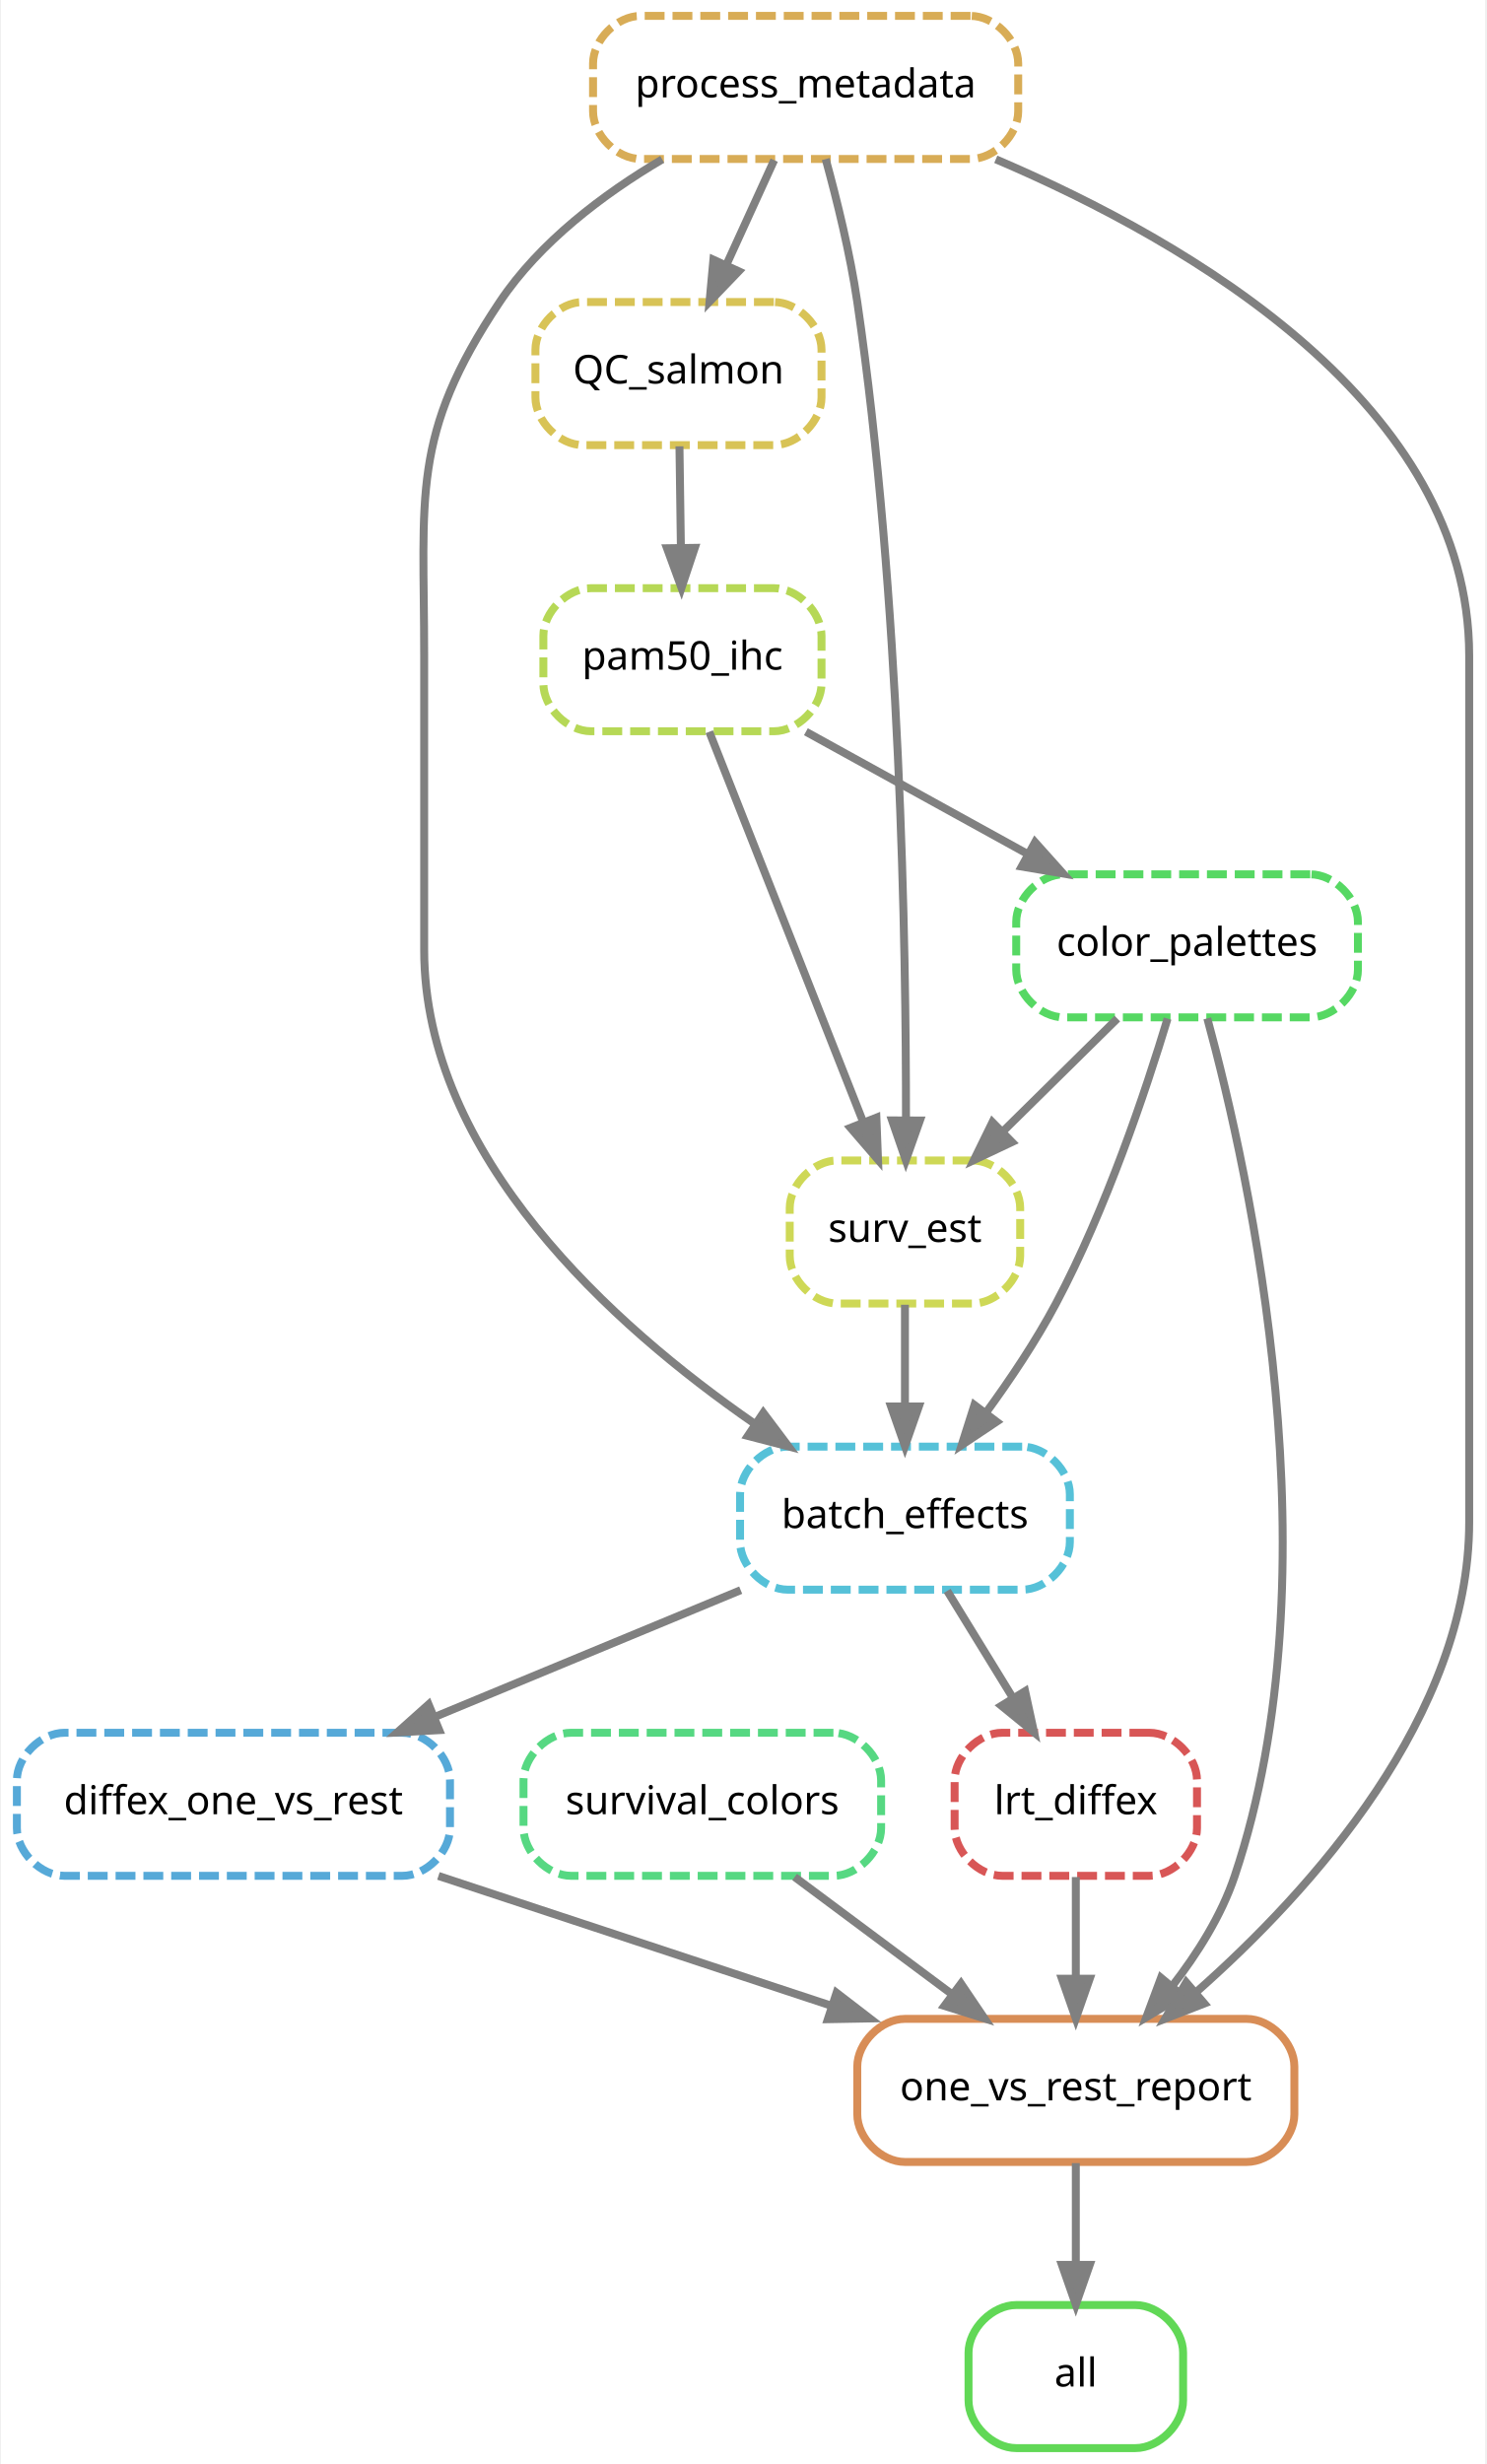
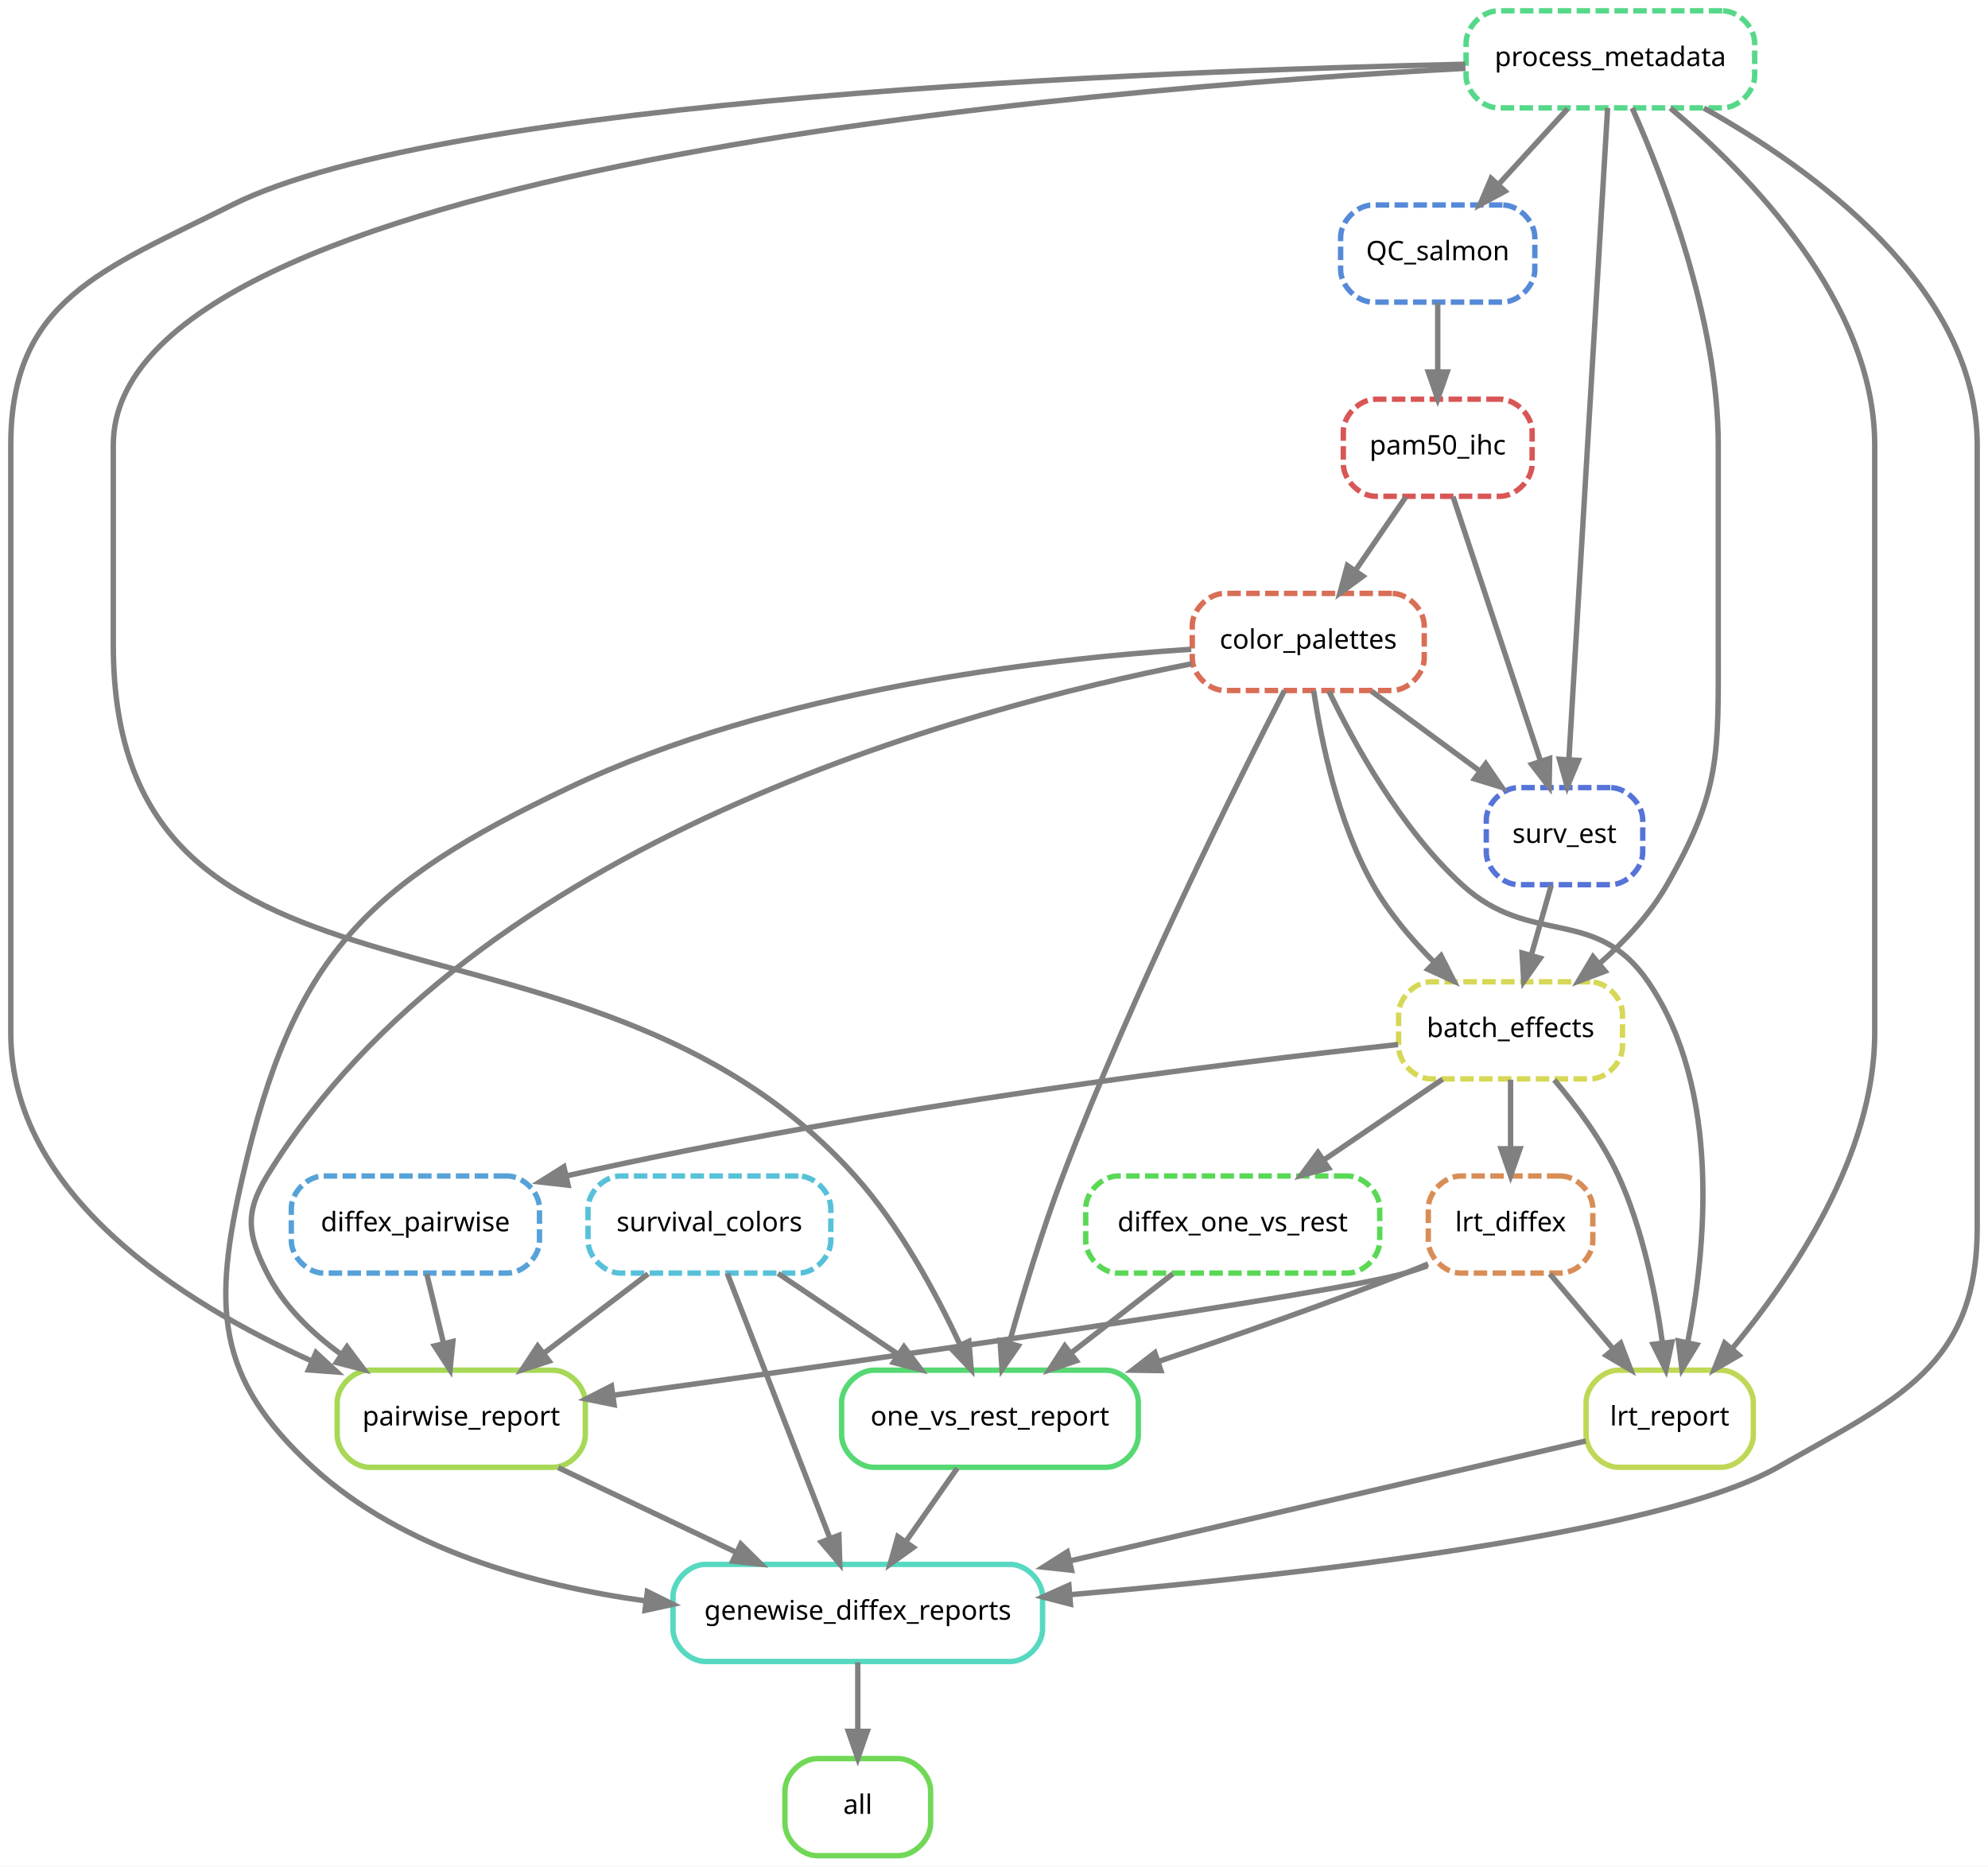
- <svg xmlns="http://www.w3.org/2000/svg" width="374pt" height="620pt" viewBox="0.00 0.00 373.50 620.00">
-   <g id="graph0" class="graph" transform="scale(1 1) rotate(0) translate(4 616)">
-     <polygon fill="white" stroke="transparent" points="-4,4 -4,-616 369.5,-616 369.5,4 -4,4" />
+ <svg xmlns="http://www.w3.org/2000/svg" width="737pt" height="692pt" viewBox="0.00 0.00 737.00 692.00">
+   <g id="graph0" class="graph" transform="scale(1 1) rotate(0) translate(4 688)">
+     <polygon fill="white" stroke="transparent" points="-4,4 -4,-688 733,-688 733,4 -4,4" />
    <g id="node1" class="node">
-       <path fill="none" stroke="#61d856" stroke-width="2" d="M281.5,-36C281.5,-36 251.5,-36 251.5,-36 245.5,-36 239.5,-30 239.5,-24 239.5,-24 239.5,-12 239.5,-12 239.5,-6 245.5,0 251.5,0 251.5,0 281.5,0 281.5,0 287.5,0 293.5,-6 293.5,-12 293.5,-12 293.5,-24 293.5,-24 293.5,-30 287.5,-36 281.5,-36" />
-       <text text-anchor="middle" x="266.5" y="-15.5" font-family="sans" font-size="10.00">all</text>
+       <path fill="none" stroke="#d86e56" stroke-width="2" stroke-dasharray="5,2" d="M512,-468C512,-468 450,-468 450,-468 444,-468 438,-462 438,-456 438,-456 438,-444 438,-444 438,-438 444,-432 450,-432 450,-432 512,-432 512,-432 518,-432 524,-438 524,-444 524,-444 524,-456 524,-456 524,-462 518,-468 512,-468" />
+       <text text-anchor="middle" x="481" y="-447.5" font-family="sans" font-size="10.00">color_palettes</text>
+     </g>
+     <g id="node3" class="node">
+       <path fill="none" stroke="#d6d856" stroke-width="2" stroke-dasharray="5,2" d="M585.5,-324C585.5,-324 526.5,-324 526.5,-324 520.5,-324 514.5,-318 514.5,-312 514.5,-312 514.5,-300 514.5,-300 514.5,-294 520.5,-288 526.5,-288 526.5,-288 585.5,-288 585.5,-288 591.5,-288 597.5,-294 597.5,-300 597.5,-300 597.5,-312 597.5,-312 597.5,-318 591.5,-324 585.5,-324" />
+       <text text-anchor="middle" x="556" y="-303.5" font-family="sans" font-size="10.00">batch_effects</text>
+     </g>
+     <g id="edge3" class="edge">
+       <path fill="none" stroke="grey" stroke-width="2" d="M483.01,-431.97C485.79,-413.31 492,-382.98 505,-360 510.93,-349.51 519.42,-339.56 527.77,-331.16" />
+       <polygon fill="grey" stroke="grey" stroke-width="2" points="530.22,-333.67 535.01,-324.22 525.37,-328.61 530.22,-333.67" />
+     </g>
+     <g id="node4" class="node">
+       <path fill="none" stroke="#a7d856" stroke-width="2" d="M201,-180C201,-180 133,-180 133,-180 127,-180 121,-174 121,-168 121,-168 121,-156 121,-156 121,-150 127,-144 133,-144 133,-144 201,-144 201,-144 207,-144 213,-150 213,-156 213,-156 213,-168 213,-168 213,-174 207,-180 201,-180" />
+       <text text-anchor="middle" x="167" y="-159.5" font-family="sans" font-size="10.00">pairwise_report</text>
+     </g>
+     <g id="edge8" class="edge">
+       <path fill="none" stroke="grey" stroke-width="2" d="M437.78,-441.9C354.06,-425.55 171.32,-376.64 95,-252 86.64,-238.35 87.78,-230.28 95,-216 101.14,-203.86 111.52,-193.82 122.51,-185.86" />
+       <polygon fill="grey" stroke="grey" stroke-width="2" points="124.62,-188.66 130.97,-180.19 120.72,-182.85 124.62,-188.66" />
+     </g>
+     <g id="node8" class="node">
+       <path fill="none" stroke="#56d8c1" stroke-width="2" d="M370.5,-108C370.5,-108 257.5,-108 257.5,-108 251.5,-108 245.5,-102 245.5,-96 245.5,-96 245.5,-84 245.5,-84 245.5,-78 251.5,-72 257.5,-72 257.5,-72 370.5,-72 370.5,-72 376.5,-72 382.5,-78 382.5,-84 382.5,-84 382.5,-96 382.5,-96 382.5,-102 376.5,-108 370.5,-108" />
+       <text text-anchor="middle" x="314" y="-87.5" font-family="sans" font-size="10.00">genewise_diffex_reports</text>
+     </g>
+     <g id="edge13" class="edge">
+       <path fill="none" stroke="grey" stroke-width="2" d="M437.62,-447.29C381.78,-443.62 282.91,-432.11 207,-396 131.51,-360.09 104.75,-333.46 86,-252 74.93,-203.89 75.55,-177.31 112,-144 145.38,-113.5 194.18,-100.13 235.45,-94.45" />
+       <polygon fill="grey" stroke="grey" stroke-width="2" points="236,-97.91 245.49,-93.2 235.14,-90.96 236,-97.91" />
+     </g>
+     <g id="node9" class="node">
+       <path fill="none" stroke="#bed856" stroke-width="2" d="M634,-180C634,-180 596,-180 596,-180 590,-180 584,-174 584,-168 584,-168 584,-156 584,-156 584,-150 590,-144 596,-144 596,-144 634,-144 634,-144 640,-144 646,-150 646,-156 646,-156 646,-168 646,-168 646,-174 640,-180 634,-180" />
+       <text text-anchor="middle" x="615" y="-159.5" font-family="sans" font-size="10.00">lrt_report</text>
+     </g>
+     <g id="edge19" class="edge">
+       <path fill="none" stroke="grey" stroke-width="2" d="M488.68,-431.71C498.02,-412.26 515.39,-380.68 538,-360 563.52,-336.65 587.46,-352.54 607,-324 634.36,-284.03 628.38,-224.5 621.64,-190.14" />
+       <polygon fill="grey" stroke="grey" stroke-width="2" points="625.05,-189.39 619.55,-180.34 618.21,-190.85 625.05,-189.39" />
+     </g>
+     <g id="node12" class="node">
+       <path fill="none" stroke="#56d873" stroke-width="2" d="M406,-180C406,-180 320,-180 320,-180 314,-180 308,-174 308,-168 308,-168 308,-156 308,-156 308,-150 314,-144 320,-144 320,-144 406,-144 406,-144 412,-144 418,-150 418,-156 418,-156 418,-168 418,-168 418,-174 412,-180 406,-180" />
+       <text text-anchor="middle" x="363" y="-159.5" font-family="sans" font-size="10.00">one_vs_rest_report</text>
+     </g>
+     <g id="edge27" class="edge">
+       <path fill="none" stroke="grey" stroke-width="2" d="M472.15,-431.95C454.85,-398.22 416,-320.31 390,-252 382.22,-231.56 375.12,-207.84 370.15,-190.03" />
+       <polygon fill="grey" stroke="grey" stroke-width="2" points="373.5,-189.02 367.48,-180.3 366.75,-190.87 373.5,-189.02" />
+     </g>
+     <g id="node15" class="node">
+       <path fill="none" stroke="#5673d8" stroke-width="2" stroke-dasharray="5,2" d="M593,-396C593,-396 559,-396 559,-396 553,-396 547,-390 547,-384 547,-384 547,-372 547,-372 547,-366 553,-360 559,-360 559,-360 593,-360 593,-360 599,-360 605,-366 605,-372 605,-372 605,-384 605,-384 605,-390 599,-396 593,-396" />
+       <text text-anchor="middle" x="576" y="-375.5" font-family="sans" font-size="10.00">surv_est</text>
+     </g>
+     <g id="edge32" class="edge">
+       <path fill="none" stroke="grey" stroke-width="2" d="M504.48,-431.7C516.56,-422.8 531.45,-411.82 544.52,-402.2" />
+       <polygon fill="grey" stroke="grey" stroke-width="2" points="546.81,-404.85 552.79,-396.1 542.66,-399.22 546.81,-404.85" />
    </g>
    <g id="node2" class="node">
-       <path fill="none" stroke="#56d863" stroke-width="2" stroke-dasharray="5,2" d="M325.5,-396C325.5,-396 263.5,-396 263.5,-396 257.5,-396 251.5,-390 251.5,-384 251.5,-384 251.5,-372 251.5,-372 251.5,-366 257.5,-360 263.5,-360 263.5,-360 325.5,-360 325.5,-360 331.5,-360 337.5,-366 337.5,-372 337.5,-372 337.5,-384 337.5,-384 337.5,-390 331.5,-396 325.5,-396" />
-       <text text-anchor="middle" x="294.5" y="-375.5" font-family="sans" font-size="10.00">color_palettes</text>
+       <path fill="none" stroke="#d88d56" stroke-width="2" stroke-dasharray="5,2" d="M574.5,-252C574.5,-252 537.5,-252 537.5,-252 531.5,-252 525.5,-246 525.5,-240 525.5,-240 525.5,-228 525.5,-228 525.5,-222 531.5,-216 537.5,-216 537.5,-216 574.5,-216 574.5,-216 580.5,-216 586.5,-222 586.5,-228 586.5,-228 586.5,-240 586.5,-240 586.5,-246 580.5,-252 574.5,-252" />
+       <text text-anchor="middle" x="556" y="-231.5" font-family="sans" font-size="10.00">lrt_diffex</text>
    </g>
-     <g id="node4" class="node">
-       <path fill="none" stroke="#d88d56" stroke-width="2" d="M309.5,-108C309.5,-108 223.5,-108 223.5,-108 217.5,-108 211.5,-102 211.5,-96 211.5,-96 211.5,-84 211.5,-84 211.5,-78 217.5,-72 223.5,-72 223.5,-72 309.5,-72 309.5,-72 315.5,-72 321.5,-78 321.5,-84 321.5,-84 321.5,-96 321.5,-96 321.5,-102 315.5,-108 309.5,-108" />
-       <text text-anchor="middle" x="266.5" y="-87.5" font-family="sans" font-size="10.00">one_vs_rest_report</text>
+     <g id="edge9" class="edge">
+       <path fill="none" stroke="grey" stroke-width="2" d="M525.19,-218.7C522.45,-217.7 519.7,-216.78 517,-216 489.36,-208.03 314.93,-183.37 223.22,-170.69" />
+       <polygon fill="grey" stroke="grey" stroke-width="2" points="223.65,-167.22 213.26,-169.32 222.69,-174.15 223.65,-167.22" />
    </g>
-     <g id="edge3" class="edge">
-       <path fill="none" stroke="grey" stroke-width="2" d="M299.59,-359.75C310.32,-320.31 332.3,-221.01 306.5,-144 303.15,-134 297.08,-124.38 290.67,-116.14" />
-       <polygon fill="grey" stroke="grey" stroke-width="2" points="293.32,-113.85 284.23,-108.4 287.94,-118.33 293.32,-113.85" />
+     <g id="edge21" class="edge">
+       <path fill="none" stroke="grey" stroke-width="2" d="M570.58,-215.7C577.66,-207.3 586.28,-197.07 594.05,-187.86" />
+       <polygon fill="grey" stroke="grey" stroke-width="2" points="596.81,-190.01 600.58,-180.1 591.46,-185.49 596.81,-190.01" />
+     </g>
+     <g id="edge28" class="edge">
+       <path fill="none" stroke="grey" stroke-width="2" d="M525.44,-219.4C522.6,-218.22 519.75,-217.07 517,-216 487.18,-204.39 453.64,-192.69 425.48,-183.25" />
+       <polygon fill="grey" stroke="grey" stroke-width="2" points="426.36,-179.85 415.77,-180 424.14,-186.49 426.36,-179.85" />
+     </g>
+     <g id="edge2" class="edge">
+       <path fill="none" stroke="grey" stroke-width="2" d="M556,-287.7C556,-279.98 556,-270.71 556,-262.11" />
+       <polygon fill="grey" stroke="grey" stroke-width="2" points="559.5,-262.1 556,-252.1 552.5,-262.1 559.5,-262.1" />
+     </g>
+     <g id="edge20" class="edge">
+       <path fill="none" stroke="grey" stroke-width="2" d="M572.2,-287.63C580.49,-277.84 590.06,-265 596,-252 605,-232.3 609.81,-208.17 612.33,-190.01" />
+       <polygon fill="grey" stroke="grey" stroke-width="2" points="615.81,-190.45 613.57,-180.09 608.86,-189.58 615.81,-190.45" />
+     </g>
+     <g id="node11" class="node">
+       <path fill="none" stroke="#56a2d8" stroke-width="2" stroke-dasharray="5,2" d="M184,-252C184,-252 116,-252 116,-252 110,-252 104,-246 104,-240 104,-240 104,-228 104,-228 104,-222 110,-216 116,-216 116,-216 184,-216 184,-216 190,-216 196,-222 196,-228 196,-228 196,-240 196,-240 196,-246 190,-252 184,-252" />
+       <text text-anchor="middle" x="150" y="-231.5" font-family="sans" font-size="10.00">diffex_pairwise</text>
+     </g>
+     <g id="edge24" class="edge">
+       <path fill="none" stroke="grey" stroke-width="2" d="M514.29,-300.75C449.95,-293.75 322.6,-278.13 205.89,-252.02" />
+       <polygon fill="grey" stroke="grey" stroke-width="2" points="206.6,-248.59 196.08,-249.79 205.05,-255.42 206.6,-248.59" />
+     </g>
+     <g id="node13" class="node">
+       <path fill="none" stroke="#59d856" stroke-width="2" stroke-dasharray="5,2" d="M495.5,-252C495.5,-252 410.5,-252 410.5,-252 404.5,-252 398.5,-246 398.5,-240 398.5,-240 398.5,-228 398.5,-228 398.5,-222 404.5,-216 410.5,-216 410.5,-216 495.5,-216 495.5,-216 501.5,-216 507.5,-222 507.5,-228 507.5,-228 507.5,-240 507.5,-240 507.5,-246 501.5,-252 495.5,-252" />
+       <text text-anchor="middle" x="453" y="-231.5" font-family="sans" font-size="10.00">diffex_one_vs_rest</text>
+     </g>
+     <g id="edge30" class="edge">
+       <path fill="none" stroke="grey" stroke-width="2" d="M530.8,-287.88C517.59,-278.89 501.21,-267.76 486.89,-258.03" />
+       <polygon fill="grey" stroke="grey" stroke-width="2" points="488.53,-254.92 478.29,-252.19 484.6,-260.71 488.53,-254.92" />
+     </g>
+     <g id="edge17" class="edge">
+       <path fill="none" stroke="grey" stroke-width="2" d="M202.96,-143.88C222.88,-134.39 247.82,-122.51 269.02,-112.42" />
+       <polygon fill="grey" stroke="grey" stroke-width="2" points="270.63,-115.53 278.16,-108.07 267.62,-109.21 270.63,-115.53" />
+     </g>
+     <g id="node5" class="node">
+       <path fill="none" stroke="#70d856" stroke-width="2" d="M329,-36C329,-36 299,-36 299,-36 293,-36 287,-30 287,-24 287,-24 287,-12 287,-12 287,-6 293,0 299,0 299,0 329,0 329,0 335,0 341,-6 341,-12 341,-12 341,-24 341,-24 341,-30 335,-36 329,-36" />
+       <text text-anchor="middle" x="314" y="-15.5" font-family="sans" font-size="10.00">all</text>
+     </g>
+     <g id="node6" class="node">
+       <path fill="none" stroke="#d85656" stroke-width="2" stroke-dasharray="5,2" d="M552,-540C552,-540 506,-540 506,-540 500,-540 494,-534 494,-528 494,-528 494,-516 494,-516 494,-510 500,-504 506,-504 506,-504 552,-504 552,-504 558,-504 564,-510 564,-516 564,-516 564,-528 564,-528 564,-534 558,-540 552,-540" />
+       <text text-anchor="middle" x="529" y="-519.5" font-family="sans" font-size="10.00">pam50_ihc</text>
+     </g>
+     <g id="edge1" class="edge">
+       <path fill="none" stroke="grey" stroke-width="2" d="M517.13,-503.7C511.5,-495.47 504.65,-485.48 498.43,-476.42" />
+       <polygon fill="grey" stroke="grey" stroke-width="2" points="501.27,-474.37 492.73,-468.1 495.5,-478.33 501.27,-474.37" />
+     </g>
+     <g id="edge31" class="edge">
+       <path fill="none" stroke="grey" stroke-width="2" d="M534.67,-503.87C542.71,-479.56 557.52,-434.82 567.06,-406.01" />
+       <polygon fill="grey" stroke="grey" stroke-width="2" points="570.49,-406.78 570.31,-396.19 563.85,-404.58 570.49,-406.78" />
    </g>
    <g id="node7" class="node">
-       <path fill="none" stroke="#56c1d8" stroke-width="2" stroke-dasharray="5,2" d="M253,-252C253,-252 194,-252 194,-252 188,-252 182,-246 182,-240 182,-240 182,-228 182,-228 182,-222 188,-216 194,-216 194,-216 253,-216 253,-216 259,-216 265,-222 265,-228 265,-228 265,-240 265,-240 265,-246 259,-252 253,-252" />
-       <text text-anchor="middle" x="223.5" y="-231.5" font-family="sans" font-size="10.00">batch_effects</text>
+       <path fill="none" stroke="#56c1d8" stroke-width="2" stroke-dasharray="5,2" d="M292,-252C292,-252 226,-252 226,-252 220,-252 214,-246 214,-240 214,-240 214,-228 214,-228 214,-222 220,-216 226,-216 226,-216 292,-216 292,-216 298,-216 304,-222 304,-228 304,-228 304,-240 304,-240 304,-246 298,-252 292,-252" />
+       <text text-anchor="middle" x="259" y="-231.5" font-family="sans" font-size="10.00">survival_colors</text>
    </g>
-     <g id="edge9" class="edge">
-       <path fill="none" stroke="grey" stroke-width="2" d="M289.59,-359.69C284.04,-341.31 274.11,-311.72 261.5,-288 256.48,-278.55 249.99,-268.86 243.79,-260.39" />
-       <polygon fill="grey" stroke="grey" stroke-width="2" points="246.57,-258.26 237.77,-252.38 240.98,-262.47 246.57,-258.26" />
+     <g id="edge6" class="edge">
+       <path fill="none" stroke="grey" stroke-width="2" d="M236.26,-215.7C224.56,-206.8 210.14,-195.82 197.49,-186.2" />
+       <polygon fill="grey" stroke="grey" stroke-width="2" points="199.56,-183.37 189.48,-180.1 195.32,-188.94 199.56,-183.37" />
+     </g>
+     <g id="edge14" class="edge">
+       <path fill="none" stroke="grey" stroke-width="2" d="M265.63,-215.87C275.09,-191.46 292.53,-146.43 303.68,-117.64" />
+       <polygon fill="grey" stroke="grey" stroke-width="2" points="306.99,-118.78 307.34,-108.19 300.47,-116.25 306.99,-118.78" />
+     </g>
+     <g id="edge25" class="edge">
+       <path fill="none" stroke="grey" stroke-width="2" d="M284.44,-215.88C297.79,-206.89 314.32,-195.76 328.78,-186.03" />
+       <polygon fill="grey" stroke="grey" stroke-width="2" points="331.12,-188.68 337.46,-180.19 327.21,-182.87 331.12,-188.68" />
+     </g>
+     <g id="edge11" class="edge">
+       <path fill="none" stroke="grey" stroke-width="2" d="M314,-71.7C314,-63.98 314,-54.71 314,-46.11" />
+       <polygon fill="grey" stroke="grey" stroke-width="2" points="317.5,-46.1 314,-36.1 310.5,-46.1 317.5,-46.1" />
+     </g>
+     <g id="edge15" class="edge">
+       <path fill="none" stroke="grey" stroke-width="2" d="M583.92,-153.77C539.15,-143.36 455.03,-123.8 392.55,-109.27" />
+       <polygon fill="grey" stroke="grey" stroke-width="2" points="393.25,-105.84 382.72,-106.98 391.67,-112.66 393.25,-105.84" />
    </g>
    <g id="node10" class="node">
-       <path fill="none" stroke="#ced856" stroke-width="2" stroke-dasharray="5,2" d="M240.5,-324C240.5,-324 206.5,-324 206.5,-324 200.5,-324 194.5,-318 194.5,-312 194.5,-312 194.5,-300 194.5,-300 194.5,-294 200.5,-288 206.5,-288 206.5,-288 240.5,-288 240.5,-288 246.5,-288 252.5,-294 252.5,-300 252.5,-300 252.5,-312 252.5,-312 252.5,-318 246.5,-324 240.5,-324" />
-       <text text-anchor="middle" x="223.5" y="-303.5" font-family="sans" font-size="10.00">surv_est</text>
+       <path fill="none" stroke="#568ad8" stroke-width="2" stroke-dasharray="5,2" d="M553,-612C553,-612 505,-612 505,-612 499,-612 493,-606 493,-600 493,-600 493,-588 493,-588 493,-582 499,-576 505,-576 505,-576 553,-576 553,-576 559,-576 565,-582 565,-588 565,-588 565,-600 565,-600 565,-606 559,-612 553,-612" />
+       <text text-anchor="middle" x="529" y="-591.5" font-family="sans" font-size="10.00">QC_salmon</text>
    </g>
-     <g id="edge14" class="edge">
-       <path fill="none" stroke="grey" stroke-width="2" d="M276.95,-359.7C268.27,-351.14 257.64,-340.66 248.15,-331.3" />
-       <polygon fill="grey" stroke="grey" stroke-width="2" points="250.43,-328.63 240.85,-324.1 245.51,-333.62 250.43,-328.63" />
+     <g id="edge12" class="edge">
+       <path fill="none" stroke="grey" stroke-width="2" d="M529,-575.7C529,-567.98 529,-558.71 529,-550.11" />
+       <polygon fill="grey" stroke="grey" stroke-width="2" points="532.5,-550.1 529,-540.1 525.5,-550.1 532.5,-550.1" />
    </g>
-     <g id="node3" class="node">
-       <path fill="none" stroke="#56d882" stroke-width="2" stroke-dasharray="5,2" d="M205.5,-180C205.5,-180 139.5,-180 139.5,-180 133.5,-180 127.5,-174 127.5,-168 127.5,-168 127.5,-156 127.5,-156 127.5,-150 133.5,-144 139.5,-144 139.5,-144 205.5,-144 205.5,-144 211.5,-144 217.5,-150 217.5,-156 217.5,-156 217.5,-168 217.5,-168 217.5,-174 211.5,-180 205.5,-180" />
-       <text text-anchor="middle" x="172.5" y="-159.5" font-family="sans" font-size="10.00">survival_colors</text>
+     <g id="edge7" class="edge">
+       <path fill="none" stroke="grey" stroke-width="2" d="M154.2,-215.7C156.1,-207.9 158.38,-198.51 160.48,-189.83" />
+       <polygon fill="grey" stroke="grey" stroke-width="2" points="163.89,-190.65 162.85,-180.1 157.08,-189 163.89,-190.65" />
+     </g>
+     <g id="edge16" class="edge">
+       <path fill="none" stroke="grey" stroke-width="2" d="M350.89,-143.7C345.13,-135.47 338.14,-125.48 331.79,-116.42" />
+       <polygon fill="grey" stroke="grey" stroke-width="2" points="334.58,-114.29 325.97,-108.1 328.84,-118.3 334.58,-114.29" />
+     </g>
+     <g id="edge26" class="edge">
+       <path fill="none" stroke="grey" stroke-width="2" d="M430.75,-215.7C419.42,-206.88 405.47,-196.03 393.18,-186.47" />
+       <polygon fill="grey" stroke="grey" stroke-width="2" points="395.03,-183.48 384.99,-180.1 390.74,-189.01 395.03,-183.48" />
+     </g>
+     <g id="node14" class="node">
+       <path fill="none" stroke="#56d88a" stroke-width="2" stroke-dasharray="5,2" d="M634.5,-684C634.5,-684 551.5,-684 551.5,-684 545.5,-684 539.5,-678 539.5,-672 539.5,-672 539.5,-660 539.5,-660 539.5,-654 545.5,-648 551.5,-648 551.5,-648 634.5,-648 634.5,-648 640.5,-648 646.5,-654 646.5,-660 646.5,-660 646.5,-672 646.5,-672 646.5,-678 640.5,-684 634.5,-684" />
+       <text text-anchor="middle" x="593" y="-663.5" font-family="sans" font-size="10.00">process_metadata</text>
    </g>
    <g id="edge5" class="edge">
-       <path fill="none" stroke="grey" stroke-width="2" d="M195.74,-143.7C207.69,-134.8 222.42,-123.82 235.35,-114.2" />
-       <polygon fill="grey" stroke="grey" stroke-width="2" points="237.6,-116.88 243.53,-108.1 233.42,-111.27 237.6,-116.88" />
+       <path fill="none" stroke="grey" stroke-width="2" d="M601.09,-647.95C612.78,-621.72 633,-569.61 633,-523 633,-523 633,-523 633,-449 633,-408.55 634.11,-395.09 614,-360 607.69,-349 598.32,-339 588.94,-330.72" />
+       <polygon fill="grey" stroke="grey" stroke-width="2" points="591.04,-327.92 581.12,-324.19 586.55,-333.29 591.04,-327.92" />
    </g>
-     <g id="edge1" class="edge">
-       <path fill="none" stroke="grey" stroke-width="2" d="M266.5,-71.7C266.5,-63.98 266.5,-54.71 266.5,-46.11" />
-       <polygon fill="grey" stroke="grey" stroke-width="2" points="270,-46.1 266.5,-36.1 263,-46.1 270,-46.1" />
+     <g id="edge10" class="edge">
+       <path fill="none" stroke="grey" stroke-width="2" d="M539.22,-664.19C424.78,-661.69 161.13,-651.68 82,-612 33.92,-587.89 0,-576.79 0,-523 0,-523 0,-523 0,-305 0,-245.11 63.1,-205.2 111.72,-183.33" />
+       <polygon fill="grey" stroke="grey" stroke-width="2" points="113.15,-186.52 120.92,-179.32 110.36,-180.1 113.15,-186.52" />
    </g>
-     <g id="node5" class="node">
-       <path fill="none" stroke="#d8ac56" stroke-width="2" stroke-dasharray="5,2" d="M240,-612C240,-612 157,-612 157,-612 151,-612 145,-606 145,-600 145,-600 145,-588 145,-588 145,-582 151,-576 157,-576 157,-576 240,-576 240,-576 246,-576 252,-582 252,-588 252,-588 252,-600 252,-600 252,-606 246,-612 240,-612" />
-       <text text-anchor="middle" x="198.5" y="-591.5" font-family="sans" font-size="10.00">process_metadata</text>
+     <g id="edge18" class="edge">
+       <path fill="none" stroke="grey" stroke-width="2" d="M627.67,-647.93C667.96,-625.38 729,-581.54 729,-523 729,-523 729,-523 729,-233 729,-181.56 699.75,-169.37 655,-144 611.38,-119.28 479.04,-104.23 392.63,-96.77" />
+       <polygon fill="grey" stroke="grey" stroke-width="2" points="392.85,-93.27 382.59,-95.92 392.26,-100.25 392.85,-93.27" />
    </g>
-     <g id="edge7" class="edge">
-       <path fill="none" stroke="grey" stroke-width="2" d="M246.36,-575.92C295.7,-554.88 365.5,-513.98 365.5,-451 365.5,-451 365.5,-451 365.5,-233 365.5,-184.38 325.96,-140.5 296.85,-114.78" />
-       <polygon fill="grey" stroke="grey" stroke-width="2" points="298.84,-111.87 288.96,-108.03 294.28,-117.19 298.84,-111.87" />
+     <g id="edge22" class="edge">
+       <path fill="none" stroke="grey" stroke-width="2" d="M615.24,-647.92C644.15,-623.6 691,-576.02 691,-523 691,-523 691,-523 691,-305 691,-259.64 660.48,-214.75 638.12,-187.95" />
+       <polygon fill="grey" stroke="grey" stroke-width="2" points="640.66,-185.53 631.49,-180.23 635.36,-190.09 640.66,-185.53" />
    </g>
-     <g id="edge11" class="edge">
-       <path fill="none" stroke="grey" stroke-width="2" d="M162.41,-575.9C147.6,-567.15 131.6,-555.11 121.5,-540 99.03,-506.37 102.5,-491.45 102.5,-451 102.5,-451 102.5,-451 102.5,-377 102.5,-325.05 150.01,-282.45 185.48,-257.88" />
-       <polygon fill="grey" stroke="grey" stroke-width="2" points="187.85,-260.5 194.21,-252.03 183.95,-254.69 187.85,-260.5" />
+     <g id="edge23" class="edge">
+       <path fill="none" stroke="grey" stroke-width="2" d="M577.18,-647.7C569.43,-639.22 559.96,-628.86 551.48,-619.58" />
+       <polygon fill="grey" stroke="grey" stroke-width="2" points="553.97,-617.12 544.64,-612.1 548.8,-621.85 553.97,-617.12" />
    </g>
-     <g id="node9" class="node">
-       <path fill="none" stroke="#d8c356" stroke-width="2" stroke-dasharray="5,2" d="M190.5,-540C190.5,-540 142.5,-540 142.5,-540 136.5,-540 130.5,-534 130.5,-528 130.5,-528 130.5,-516 130.5,-516 130.5,-510 136.5,-504 142.5,-504 142.5,-504 190.5,-504 190.5,-504 196.5,-504 202.5,-510 202.5,-516 202.5,-516 202.5,-528 202.5,-528 202.5,-534 196.5,-540 190.5,-540" />
-       <text text-anchor="middle" x="166.5" y="-519.5" font-family="sans" font-size="10.00">QC_salmon</text>
+     <g id="edge29" class="edge">
+       <path fill="none" stroke="grey" stroke-width="2" d="M539.28,-662.67C400,-655.18 38,-625.81 38,-523 38,-523 38,-523 38,-449 38,-298.65 212.68,-363.98 313,-252 329.72,-233.34 343.22,-208.15 351.96,-189.33" />
+       <polygon fill="grey" stroke="grey" stroke-width="2" points="355.18,-190.7 356.08,-180.14 348.79,-187.83 355.18,-190.7" />
    </g>
-     <g id="edge13" class="edge">
-       <path fill="none" stroke="grey" stroke-width="2" d="M190.59,-575.7C186.95,-567.73 182.55,-558.1 178.51,-549.26" />
-       <polygon fill="grey" stroke="grey" stroke-width="2" points="181.66,-547.74 174.32,-540.1 175.29,-550.65 181.66,-547.74" />
-     </g>
-     <g id="edge15" class="edge">
-       <path fill="none" stroke="grey" stroke-width="2" d="M203.55,-575.98C206.38,-565.66 209.71,-552.19 211.5,-540 222.36,-466.11 223.8,-377.8 223.76,-334.16" />
-       <polygon fill="grey" stroke="grey" stroke-width="2" points="227.26,-334.05 223.72,-324.06 220.26,-334.08 227.26,-334.05" />
-     </g>
-     <g id="node6" class="node">
-       <path fill="none" stroke="#d85656" stroke-width="2" stroke-dasharray="5,2" d="M285,-180C285,-180 248,-180 248,-180 242,-180 236,-174 236,-168 236,-168 236,-156 236,-156 236,-150 242,-144 248,-144 248,-144 285,-144 285,-144 291,-144 297,-150 297,-156 297,-156 297,-168 297,-168 297,-174 291,-180 285,-180" />
-       <text text-anchor="middle" x="266.5" y="-159.5" font-family="sans" font-size="10.00">lrt_diffex</text>
+     <g id="edge33" class="edge">
+       <path fill="none" stroke="grey" stroke-width="2" d="M591.99,-647.97C589.15,-600.29 581.12,-465.18 577.64,-406.63" />
+       <polygon fill="grey" stroke="grey" stroke-width="2" points="581.12,-406.08 577.03,-396.31 574.13,-406.5 581.12,-406.08" />
    </g>
    <g id="edge4" class="edge">
-       <path fill="none" stroke="grey" stroke-width="2" d="M266.5,-143.7C266.5,-135.98 266.5,-126.71 266.5,-118.11" />
-       <polygon fill="grey" stroke="grey" stroke-width="2" points="270,-118.1 266.5,-108.1 263,-118.1 270,-118.1" />
-     </g>
-     <g id="edge8" class="edge">
-       <path fill="none" stroke="grey" stroke-width="2" d="M234.13,-215.7C239.13,-207.56 245.19,-197.69 250.71,-188.7" />
-       <polygon fill="grey" stroke="grey" stroke-width="2" points="253.74,-190.46 255.99,-180.1 247.78,-186.79 253.74,-190.46" />
-     </g>
-     <g id="node8" class="node">
-       <path fill="none" stroke="#56a9d8" stroke-width="2" stroke-dasharray="5,2" d="M97,-180C97,-180 12,-180 12,-180 6,-180 0,-174 0,-168 0,-168 0,-156 0,-156 0,-150 6,-144 12,-144 12,-144 97,-144 97,-144 103,-144 109,-150 109,-156 109,-156 109,-168 109,-168 109,-174 103,-180 97,-180" />
-       <text text-anchor="middle" x="54.5" y="-159.5" font-family="sans" font-size="10.00">diffex_one_vs_rest</text>
-     </g>
-     <g id="edge12" class="edge">
-       <path fill="none" stroke="grey" stroke-width="2" d="M182.16,-215.88C158.95,-206.26 129.81,-194.19 105.23,-184.01" />
-       <polygon fill="grey" stroke="grey" stroke-width="2" points="106.29,-180.66 95.71,-180.07 103.61,-187.13 106.29,-180.66" />
-     </g>
-     <g id="edge6" class="edge">
-       <path fill="none" stroke="grey" stroke-width="2" d="M106.09,-143.97C135.97,-134.1 173.76,-121.62 205.16,-111.25" />
-       <polygon fill="grey" stroke="grey" stroke-width="2" points="206.28,-114.57 214.68,-108.11 204.09,-107.92 206.28,-114.57" />
-     </g>
-     <g id="node11" class="node">
-       <path fill="none" stroke="#b6d856" stroke-width="2" stroke-dasharray="5,2" d="M190.5,-468C190.5,-468 144.5,-468 144.5,-468 138.5,-468 132.5,-462 132.5,-456 132.5,-456 132.5,-444 132.5,-444 132.5,-438 138.5,-432 144.5,-432 144.5,-432 190.5,-432 190.5,-432 196.5,-432 202.5,-438 202.5,-444 202.5,-444 202.5,-456 202.5,-456 202.5,-462 196.5,-468 190.5,-468" />
-       <text text-anchor="middle" x="167.5" y="-447.5" font-family="sans" font-size="10.00">pam50_ihc</text>
-     </g>
-     <g id="edge17" class="edge">
-       <path fill="none" stroke="grey" stroke-width="2" d="M166.75,-503.7C166.86,-495.98 166.99,-486.71 167.11,-478.11" />
-       <polygon fill="grey" stroke="grey" stroke-width="2" points="170.61,-478.15 167.26,-468.1 163.61,-478.05 170.61,-478.15" />
-     </g>
-     <g id="edge10" class="edge">
-       <path fill="none" stroke="grey" stroke-width="2" d="M223.5,-287.7C223.5,-279.98 223.5,-270.71 223.5,-262.11" />
-       <polygon fill="grey" stroke="grey" stroke-width="2" points="227,-262.1 223.5,-252.1 220,-262.1 227,-262.1" />
-     </g>
-     <g id="edge2" class="edge">
-       <path fill="none" stroke="grey" stroke-width="2" d="M198.57,-431.88C215.33,-422.64 236.21,-411.13 254.2,-401.21" />
-       <polygon fill="grey" stroke="grey" stroke-width="2" points="256.24,-404.08 263.31,-396.19 252.87,-397.95 256.24,-404.08" />
-     </g>
-     <g id="edge16" class="edge">
-       <path fill="none" stroke="grey" stroke-width="2" d="M174.25,-431.87C183.88,-407.46 201.64,-362.43 213,-333.64" />
-       <polygon fill="grey" stroke="grey" stroke-width="2" points="216.31,-334.78 216.72,-324.19 209.8,-332.21 216.31,-334.78" />
+       <path fill="none" stroke="grey" stroke-width="2" d="M571.06,-359.7C568.83,-351.9 566.15,-342.51 563.67,-333.83" />
+       <polygon fill="grey" stroke="grey" stroke-width="2" points="567,-332.76 560.89,-324.1 560.27,-334.68 567,-332.76" />
    </g>
  </g>
</svg>
